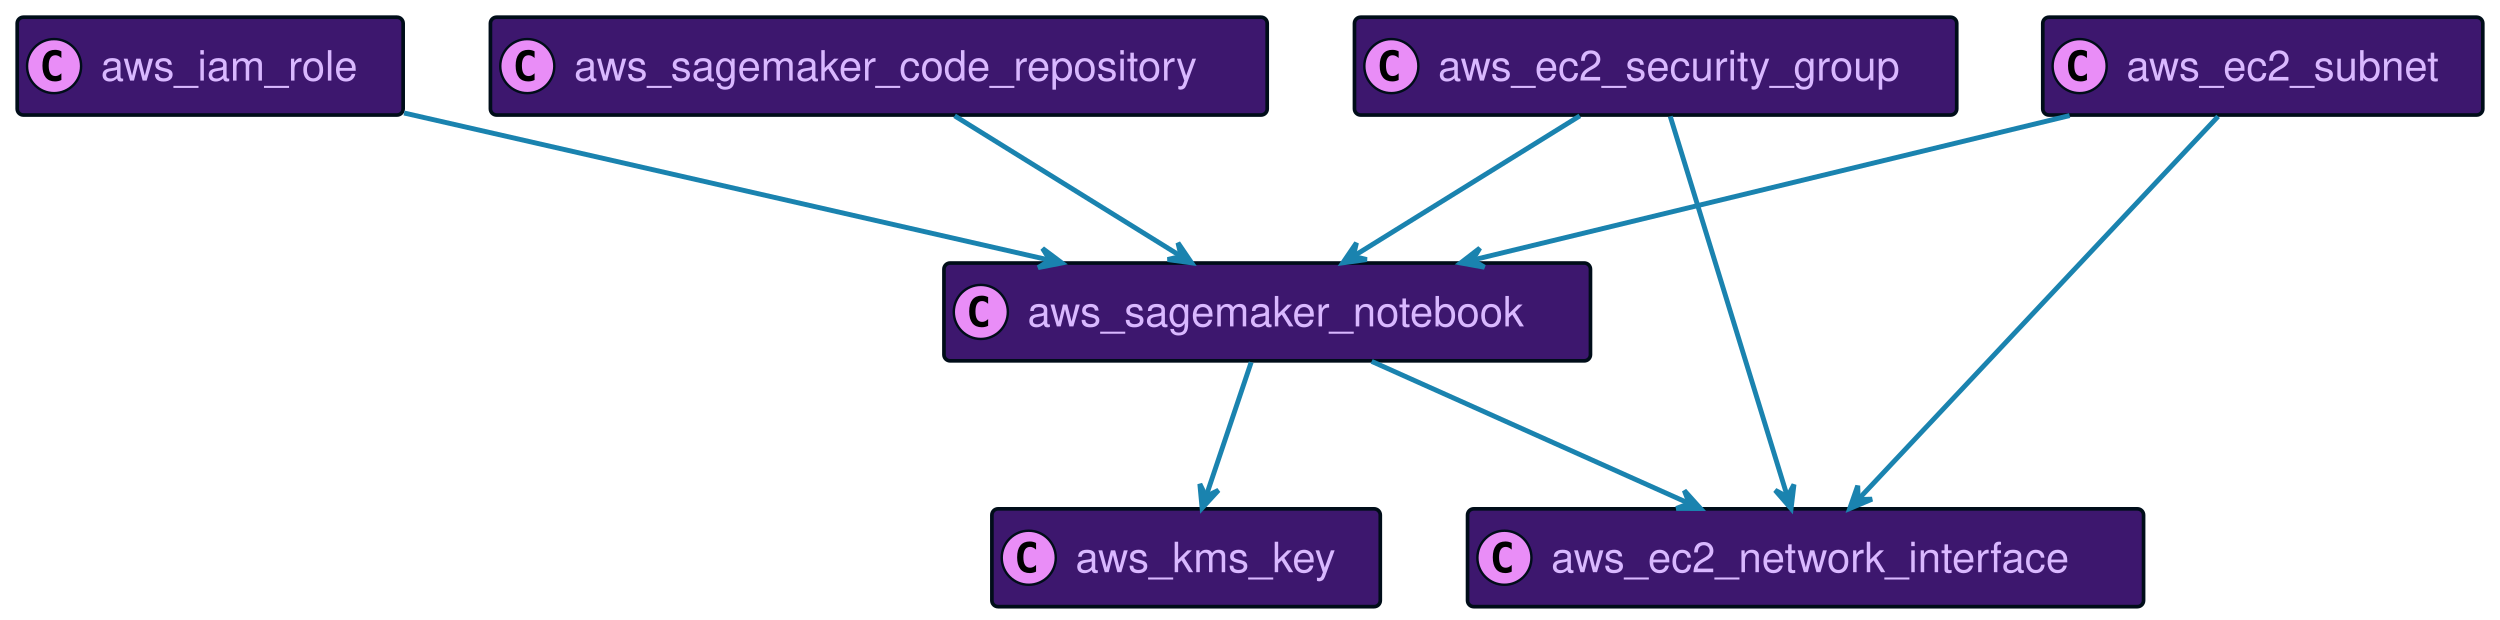
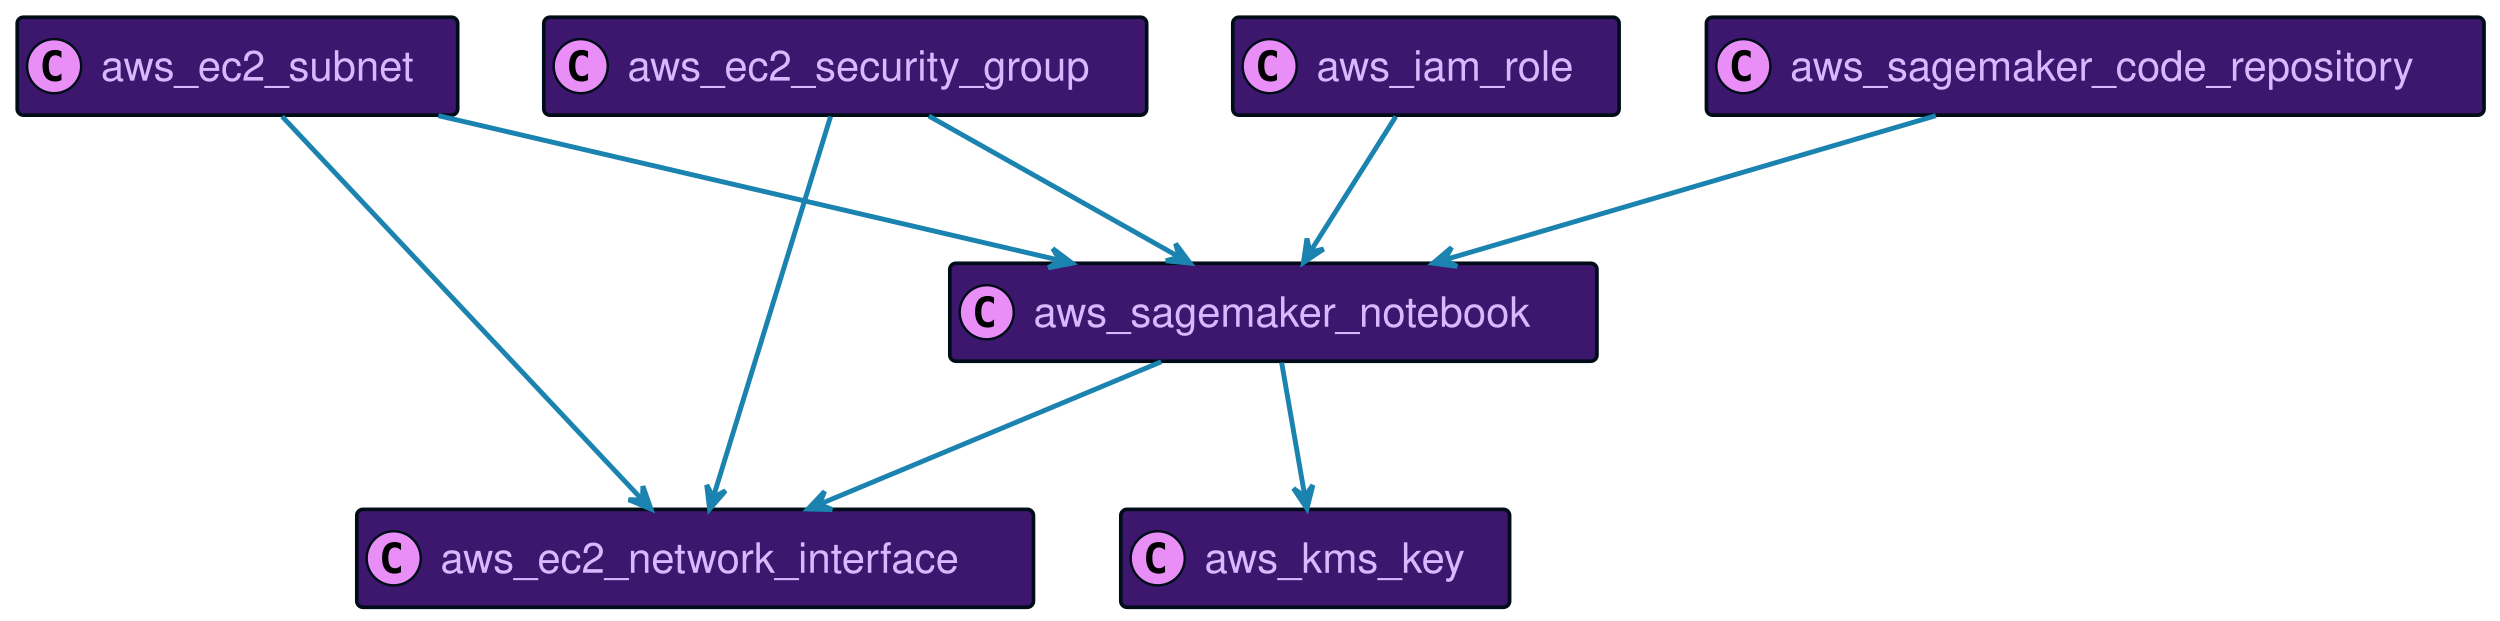
- <svg xmlns="http://www.w3.org/2000/svg" xmlns:xlink="http://www.w3.org/1999/xlink" width="1017" height="252" preserveAspectRatio="none" style="width:1017px;height:252px;background:#00000000">
-   <a xlink:actuate="onRequest" xlink:href="#a" xlink:show="new" xlink:title="#aws_kms_key" xlink:type="simple" target="_top">
-     <rect id="a" width="158" height="39.789" x="403.5" y="207" fill="#3D176E" rx="2.5" ry="2.5" style="stroke:#000d19;stroke-width:1.5" />
-     <circle cx="418.5" cy="226.894" r="11" fill="#E98DF7" style="stroke:#000d19;stroke-width:1" />
-     <path d="M421.469 232.535q-.578.297-1.219.438-.64.156-1.344.156-2.5 0-3.828-1.64-1.312-1.657-1.312-4.782t1.312-4.781q1.328-1.656 3.828-1.656.703 0 1.344.156.656.156 1.219.453v2.719q-.625-.579-1.219-.844-.594-.281-1.219-.281-1.344 0-2.031 1.078-.688 1.062-.688 3.156 0 2.094.688 3.172.688 1.062 2.031 1.062.625 0 1.219-.265.594-.281 1.219-.86v2.72Z" />
-     <text x="437.5" y="232.78" fill="#D9B8FF" font-family="Helvetica" font-size="17" textLength="116">aws_kms_key</text>
+ <svg xmlns="http://www.w3.org/2000/svg" xmlns:xlink="http://www.w3.org/1999/xlink" width="1016" height="252" preserveAspectRatio="none" style="width:1016px;height:252px;background:#00000000">
+   <a xlink:actuate="onRequest" xlink:href="#a" xlink:show="new" xlink:title="#aws_iam_role" xlink:type="simple" target="_top">
+     <rect id="a" width="157" height="39.789" x="501" y="7" fill="#3D176E" rx="2.5" ry="2.5" style="stroke:#000d19;stroke-width:1.5" />
+     <circle cx="516" cy="26.895" r="11" fill="#E98DF7" style="stroke:#000d19;stroke-width:1" />
+     <path d="M518.969 32.535q-.578.297-1.219.438-.64.156-1.344.156-2.5 0-3.828-1.64-1.312-1.657-1.312-4.782t1.312-4.781q1.328-1.656 3.828-1.656.703 0 1.344.156.656.156 1.219.453v2.719q-.625-.578-1.219-.844-.594-.281-1.219-.281-1.343 0-2.031 1.078-.688 1.062-.688 3.156 0 2.094.688 3.172.688 1.062 2.031 1.062.625 0 1.219-.265.594-.281 1.219-.86v2.72Z" />
+     <text x="535" y="32.78" fill="#D9B8FF" font-family="Helvetica" font-size="17" textLength="115">aws_iam_role</text>
  </a>
-   <a xlink:actuate="onRequest" xlink:href="#b" xlink:show="new" xlink:title="#aws_ec2_network_interface" xlink:type="simple" target="_top">
-     <rect id="b" width="275" height="39.789" x="597" y="207" fill="#3D176E" rx="2.5" ry="2.5" style="stroke:#000d19;stroke-width:1.5" />
-     <circle cx="612" cy="226.894" r="11" fill="#E98DF7" style="stroke:#000d19;stroke-width:1" />
-     <path d="M614.969 232.535q-.578.297-1.219.438-.64.156-1.344.156-2.5 0-3.828-1.64-1.312-1.657-1.312-4.782t1.312-4.781q1.328-1.656 3.828-1.656.703 0 1.344.156.656.156 1.219.453v2.719q-.625-.579-1.219-.844-.594-.281-1.219-.281-1.343 0-2.031 1.078-.688 1.062-.688 3.156 0 2.094.688 3.172.688 1.062 2.031 1.062.625 0 1.219-.265.594-.281 1.219-.86v2.72Z" />
-     <text x="631" y="232.78" fill="#D9B8FF" font-family="Helvetica" font-size="17" textLength="233">aws_ec2_network_interface</text>
+   <a xlink:actuate="onRequest" xlink:href="#b" xlink:show="new" xlink:title="#aws_sagemaker_notebook" xlink:type="simple" target="_top">
+     <rect id="b" width="263" height="39.789" x="386" y="107" fill="#3D176E" rx="2.5" ry="2.5" style="stroke:#000d19;stroke-width:1.5" />
+     <circle cx="401" cy="126.894" r="11" fill="#E98DF7" style="stroke:#000d19;stroke-width:1" />
+     <path d="M403.969 132.535q-.578.297-1.219.438-.64.156-1.344.156-2.5 0-3.828-1.64-1.312-1.657-1.312-4.782t1.312-4.781q1.328-1.657 3.828-1.657.703 0 1.344.157.656.156 1.219.453v2.719q-.625-.579-1.219-.844-.594-.281-1.219-.281-1.344 0-2.031 1.078-.688 1.062-.688 3.156 0 2.094.688 3.172.688 1.062 2.031 1.062.625 0 1.219-.265.594-.281 1.219-.86v2.72Z" />
+     <text x="420" y="132.78" fill="#D9B8FF" font-family="Helvetica" font-size="17" textLength="221">aws_sagemaker_notebook</text>
  </a>
-   <a xlink:actuate="onRequest" xlink:href="#c" xlink:show="new" xlink:title="#aws_ec2_subnet" xlink:type="simple" target="_top">
-     <rect id="c" width="179" height="39.789" x="831" y="7" fill="#3D176E" rx="2.5" ry="2.5" style="stroke:#000d19;stroke-width:1.5" />
-     <circle cx="846" cy="26.895" r="11" fill="#E98DF7" style="stroke:#000d19;stroke-width:1" />
-     <path d="M848.969 32.535q-.578.297-1.219.438-.64.156-1.344.156-2.5 0-3.828-1.64-1.312-1.657-1.312-4.782t1.312-4.781q1.328-1.656 3.828-1.656.703 0 1.344.156.656.156 1.219.453v2.719q-.625-.578-1.219-.844-.594-.281-1.219-.281-1.343 0-2.031 1.078-.688 1.062-.688 3.156 0 2.094.688 3.172.688 1.062 2.031 1.062.625 0 1.219-.265.594-.281 1.219-.86v2.72Z" />
-     <text x="865" y="32.78" fill="#D9B8FF" font-family="Helvetica" font-size="17" textLength="137">aws_ec2_subnet</text>
+   <a xlink:actuate="onRequest" xlink:href="#c" xlink:show="new" xlink:title="#aws_ec2_network_interface" xlink:type="simple" target="_top">
+     <rect id="c" width="275" height="39.789" x="145" y="207" fill="#3D176E" rx="2.5" ry="2.5" style="stroke:#000d19;stroke-width:1.5" />
+     <circle cx="160" cy="226.894" r="11" fill="#E98DF7" style="stroke:#000d19;stroke-width:1" />
+     <path d="M162.969 232.535q-.578.297-1.219.438-.64.156-1.344.156-2.5 0-3.828-1.64-1.312-1.657-1.312-4.782t1.312-4.781q1.328-1.656 3.828-1.656.703 0 1.344.156.656.156 1.219.453v2.719q-.625-.579-1.219-.844-.594-.281-1.219-.281-1.344 0-2.031 1.078-.688 1.062-.688 3.156 0 2.094.688 3.172.688 1.062 2.031 1.062.625 0 1.219-.265.594-.281 1.219-.86v2.72Z" />
+     <text x="179" y="232.78" fill="#D9B8FF" font-family="Helvetica" font-size="17" textLength="233">aws_ec2_network_interface</text>
  </a>
-   <a xlink:actuate="onRequest" xlink:href="#d" xlink:show="new" xlink:title="#aws_sagemaker_notebook" xlink:type="simple" target="_top">
-     <rect id="d" width="263" height="39.789" x="384" y="107" fill="#3D176E" rx="2.5" ry="2.5" style="stroke:#000d19;stroke-width:1.5" />
-     <circle cx="399" cy="126.894" r="11" fill="#E98DF7" style="stroke:#000d19;stroke-width:1" />
-     <path d="M401.969 132.535q-.578.297-1.219.438-.64.156-1.344.156-2.5 0-3.828-1.64-1.312-1.657-1.312-4.782t1.312-4.781q1.328-1.657 3.828-1.657.703 0 1.344.157.656.156 1.219.453v2.719q-.625-.579-1.219-.844-.594-.281-1.219-.281-1.344 0-2.031 1.078-.688 1.062-.688 3.156 0 2.094.688 3.172.688 1.062 2.031 1.062.625 0 1.219-.265.594-.281 1.219-.86v2.72Z" />
-     <text x="418" y="132.78" fill="#D9B8FF" font-family="Helvetica" font-size="17" textLength="221">aws_sagemaker_notebook</text>
+   <a xlink:actuate="onRequest" xlink:href="#d" xlink:show="new" xlink:title="#aws_kms_key" xlink:type="simple" target="_top">
+     <rect id="d" width="158" height="39.789" x="455.5" y="207" fill="#3D176E" rx="2.5" ry="2.5" style="stroke:#000d19;stroke-width:1.5" />
+     <circle cx="470.5" cy="226.894" r="11" fill="#E98DF7" style="stroke:#000d19;stroke-width:1" />
+     <path d="M473.469 232.535q-.578.297-1.219.438-.64.156-1.344.156-2.5 0-3.828-1.64-1.312-1.657-1.312-4.782t1.312-4.781q1.328-1.656 3.828-1.656.703 0 1.344.156.656.156 1.219.453v2.719q-.625-.579-1.219-.844-.594-.281-1.219-.281-1.344 0-2.031 1.078-.688 1.062-.688 3.156 0 2.094.688 3.172.688 1.062 2.031 1.062.625 0 1.219-.265.594-.281 1.219-.86v2.72Z" />
+     <text x="489.5" y="232.78" fill="#D9B8FF" font-family="Helvetica" font-size="17" textLength="116">aws_kms_key</text>
  </a>
-   <a xlink:actuate="onRequest" xlink:href="#e" xlink:show="new" xlink:title="#aws_iam_role" xlink:type="simple" target="_top">
-     <rect id="e" width="157" height="39.789" x="7" y="7" fill="#3D176E" rx="2.5" ry="2.5" style="stroke:#000d19;stroke-width:1.5" />
+   <a xlink:actuate="onRequest" xlink:href="#e" xlink:show="new" xlink:title="#aws_ec2_subnet" xlink:type="simple" target="_top">
+     <rect id="e" width="179" height="39.789" x="7" y="7" fill="#3D176E" rx="2.5" ry="2.5" style="stroke:#000d19;stroke-width:1.5" />
    <circle cx="22" cy="26.895" r="11" fill="#E98DF7" style="stroke:#000d19;stroke-width:1" />
    <path d="M24.969 32.535q-.578.297-1.219.438-.64.156-1.344.156-2.5 0-3.828-1.64-1.312-1.657-1.312-4.782t1.312-4.781q1.328-1.656 3.828-1.656.703 0 1.344.156.656.156 1.219.453v2.719q-.625-.578-1.219-.844-.594-.281-1.219-.281-1.343 0-2.031 1.078-.688 1.062-.688 3.156 0 2.094.688 3.172.688 1.062 2.031 1.062.625 0 1.219-.265.594-.281 1.219-.86v2.72Z" />
-     <text x="41" y="32.78" fill="#D9B8FF" font-family="Helvetica" font-size="17" textLength="115">aws_iam_role</text>
+     <text x="41" y="32.78" fill="#D9B8FF" font-family="Helvetica" font-size="17" textLength="137">aws_ec2_subnet</text>
  </a>
  <a xlink:actuate="onRequest" xlink:href="#f" xlink:show="new" xlink:title="#aws_ec2_security_group" xlink:type="simple" target="_top">
-     <rect id="f" width="245" height="39.789" x="551" y="7" fill="#3D176E" rx="2.5" ry="2.5" style="stroke:#000d19;stroke-width:1.5" />
-     <circle cx="566" cy="26.895" r="11" fill="#E98DF7" style="stroke:#000d19;stroke-width:1" />
-     <path d="M568.969 32.535q-.578.297-1.219.438-.64.156-1.344.156-2.5 0-3.828-1.64-1.312-1.657-1.312-4.782t1.312-4.781q1.328-1.656 3.828-1.656.703 0 1.344.156.656.156 1.219.453v2.719q-.625-.578-1.219-.844-.594-.281-1.219-.281-1.343 0-2.031 1.078-.688 1.062-.688 3.156 0 2.094.688 3.172.688 1.062 2.031 1.062.625 0 1.219-.265.594-.281 1.219-.86v2.72Z" />
-     <text x="585" y="32.78" fill="#D9B8FF" font-family="Helvetica" font-size="17" textLength="203">aws_ec2_security_group</text>
+     <rect id="f" width="245" height="39.789" x="221" y="7" fill="#3D176E" rx="2.5" ry="2.5" style="stroke:#000d19;stroke-width:1.5" />
+     <circle cx="236" cy="26.895" r="11" fill="#E98DF7" style="stroke:#000d19;stroke-width:1" />
+     <path d="M238.969 32.535q-.578.297-1.219.438-.64.156-1.344.156-2.5 0-3.828-1.64-1.312-1.657-1.312-4.782t1.312-4.781q1.328-1.656 3.828-1.656.703 0 1.344.156.656.156 1.219.453v2.719q-.625-.578-1.219-.844-.594-.281-1.219-.281-1.344 0-2.031 1.078-.688 1.062-.688 3.156 0 2.094.688 3.172.688 1.062 2.031 1.062.625 0 1.219-.265.594-.281 1.219-.86v2.72Z" />
+     <text x="255" y="32.78" fill="#D9B8FF" font-family="Helvetica" font-size="17" textLength="203">aws_ec2_security_group</text>
  </a>
  <a xlink:actuate="onRequest" xlink:href="#g" xlink:show="new" xlink:title="#aws_sagemaker_code_repository" xlink:type="simple" target="_top">
-     <rect id="g" width="316" height="39.789" x="199.5" y="7" fill="#3D176E" rx="2.5" ry="2.5" style="stroke:#000d19;stroke-width:1.5" />
-     <circle cx="214.5" cy="26.895" r="11" fill="#E98DF7" style="stroke:#000d19;stroke-width:1" />
-     <path d="M217.469 32.535q-.578.297-1.219.438-.64.156-1.344.156-2.5 0-3.828-1.64-1.312-1.657-1.312-4.782t1.312-4.781q1.328-1.656 3.828-1.656.703 0 1.344.156.656.156 1.219.453v2.719q-.625-.578-1.219-.844-.594-.281-1.219-.281-1.344 0-2.031 1.078-.688 1.062-.688 3.156 0 2.094.688 3.172.688 1.062 2.031 1.062.625 0 1.219-.265.594-.281 1.219-.86v2.72Z" />
-     <text x="233.5" y="32.78" fill="#D9B8FF" font-family="Helvetica" font-size="17" textLength="274">aws_sagemaker_code_repository</text>
+     <rect id="g" width="316" height="39.789" x="693.5" y="7" fill="#3D176E" rx="2.5" ry="2.5" style="stroke:#000d19;stroke-width:1.5" />
+     <circle cx="708.5" cy="26.895" r="11" fill="#E98DF7" style="stroke:#000d19;stroke-width:1" />
+     <path d="M711.469 32.535q-.578.297-1.219.438-.64.156-1.344.156-2.5 0-3.828-1.64-1.312-1.657-1.312-4.782t1.312-4.781q1.328-1.656 3.828-1.656.703 0 1.344.156.656.156 1.219.453v2.719q-.625-.578-1.219-.844-.594-.281-1.219-.281-1.343 0-2.031 1.078-.688 1.062-.688 3.156 0 2.094.688 3.172.688 1.062 2.031 1.062.625 0 1.219-.265.594-.281 1.219-.86v2.72Z" />
+     <text x="727.5" y="32.78" fill="#D9B8FF" font-family="Helvetica" font-size="17" textLength="274">aws_sagemaker_code_repository</text>
  </a>
-   <path fill="none" d="M841.93 47.01c-69.75 16.88-171.37 41.47-242.66 58.72" style="stroke:#1a83af;stroke-width:2" />
-   <path fill="#1A83AF" d="m594.19 106.96 9.692 1.752-4.835-2.938 2.938-4.834-7.795 6.02z" style="stroke:#1a83af;stroke-width:2" />
-   <path fill="none" d="M902.33 47.35C867.79 84.11 792.84 163.9 755.92 203.19" style="stroke:#1a83af;stroke-width:2" />
-   <path fill="#1A83AF" d="m752.47 206.87 9.081-3.812-5.654.171-.172-5.654-3.255 9.295z" style="stroke:#1a83af;stroke-width:2" />
-   <path fill="none" d="M557.99 147.01c37.05 16.58 90.74 40.61 129.16 57.8" style="stroke:#1a83af;stroke-width:2" />
-   <path fill="#1A83AF" d="m691.76 206.87-6.585-7.324 2.02 5.284-5.284 2.02 9.849.02z" style="stroke:#1a83af;stroke-width:2" />
-   <path fill="none" d="M508.98 147.36c-5.24 15.57-12.64 37.54-18.28 54.3" style="stroke:#1a83af;stroke-width:2" />
-   <path fill="#1A83AF" d="m489.01 206.68 6.667-7.25-5.069 2.512-2.511-5.068.913 9.806z" style="stroke:#1a83af;stroke-width:2" />
-   <path fill="none" d="M164.37 45.97c74.26 16.93 185.32 42.24 262.58 59.85" style="stroke:#1a83af;stroke-width:2" />
-   <path fill="#1A83AF" d="m431.99 106.97-7.882-5.906 3.008 4.791-4.791 3.007 9.665-1.892z" style="stroke:#1a83af;stroke-width:2" />
-   <path fill="none" d="M642.66 47.13c-26.43 16.39-64.48 39.99-92.06 57.1" style="stroke:#1a83af;stroke-width:2" />
-   <path fill="#1A83AF" d="m546.26 106.92 9.757-1.34-5.507-1.293 1.294-5.507-5.544 8.14z" style="stroke:#1a83af;stroke-width:2" />
-   <path fill="none" d="M679.46 47.35c11.19 36.32 35.31 114.62 47.57 154.4" style="stroke:#1a83af;stroke-width:2" />
-   <path fill="#1A83AF" d="m728.61 206.87 1.178-9.778-2.647 4.999-5-2.648 6.469 7.427z" style="stroke:#1a83af;stroke-width:2" />
-   <path fill="none" d="M388.34 47.13c26.43 16.39 64.48 39.99 92.06 57.1" style="stroke:#1a83af;stroke-width:2" />
-   <path fill="#1A83AF" d="m484.74 106.92-5.544-8.14 1.294 5.507-5.507 1.293 9.757 1.34z" style="stroke:#1a83af;stroke-width:2" />
+   <path fill="none" d="M567.25 47.36c-9.93 15.71-23.99 37.92-34.62 54.73" style="stroke:#1a83af;stroke-width:2" />
+   <path fill="#1A83AF" d="m529.72 106.68 8.189-5.472-5.519 1.245-1.245-5.518-1.425 9.745z" style="stroke:#1a83af;stroke-width:2" />
+   <path fill="none" d="M520.86 147.36c2.7 15.57 6.51 37.54 9.42 54.3" style="stroke:#1a83af;stroke-width:2" />
+   <path fill="#1A83AF" d="m531.15 206.68 2.399-9.552-3.256 4.626-4.626-3.255 5.483 8.181z" style="stroke:#1a83af;stroke-width:2" />
+   <path fill="none" d="M471.91 147.01c-39.84 16.62-97.61 40.71-138.85 57.91" style="stroke:#1a83af;stroke-width:2" />
+   <path fill="#1A83AF" d="m328.36 206.87 9.846.22-5.233-2.148 2.148-5.233-6.761 7.161z" style="stroke:#1a83af;stroke-width:2" />
+   <path fill="none" d="M114.67 47.35c34.54 36.76 109.49 116.55 146.41 155.84" style="stroke:#1a83af;stroke-width:2" />
+   <path fill="#1A83AF" d="m264.53 206.87-3.255-9.295-.172 5.654-5.654-.171 9.081 3.812z" style="stroke:#1a83af;stroke-width:2" />
+   <path fill="none" d="m178.17 47.01 252.25 58.72" style="stroke:#1a83af;stroke-width:2" />
+   <path fill="#1A83AF" d="m435.7 106.96-7.865-5.928 2.994 4.8-4.8 2.994 9.671-1.866z" style="stroke:#1a83af;stroke-width:2" />
+   <path fill="none" d="M377.46 47.13c29.22 16.46 71.36 40.19 101.77 57.31" style="stroke:#1a83af;stroke-width:2" />
+   <path fill="#1A83AF" d="m483.62 106.92-5.875-7.905 1.52 5.449-5.45 1.52 9.805.936z" style="stroke:#1a83af;stroke-width:2" />
+   <path fill="none" d="M337.54 47.35c-11.19 36.32-35.31 114.62-47.57 154.4" style="stroke:#1a83af;stroke-width:2" />
+   <path fill="#1A83AF" d="m288.39 206.87 6.468-7.427-4.999 2.648-2.647-5 1.178 9.779z" style="stroke:#1a83af;stroke-width:2" />
+   <path fill="none" d="M786.71 47.01c-57.3 16.81-140.67 41.27-199.42 58.51" style="stroke:#1a83af;stroke-width:2" />
+   <path fill="#1A83AF" d="m582.4 106.96 9.764 1.293-4.968-2.706 2.707-4.968-7.503 6.381z" style="stroke:#1a83af;stroke-width:2" />
</svg>
